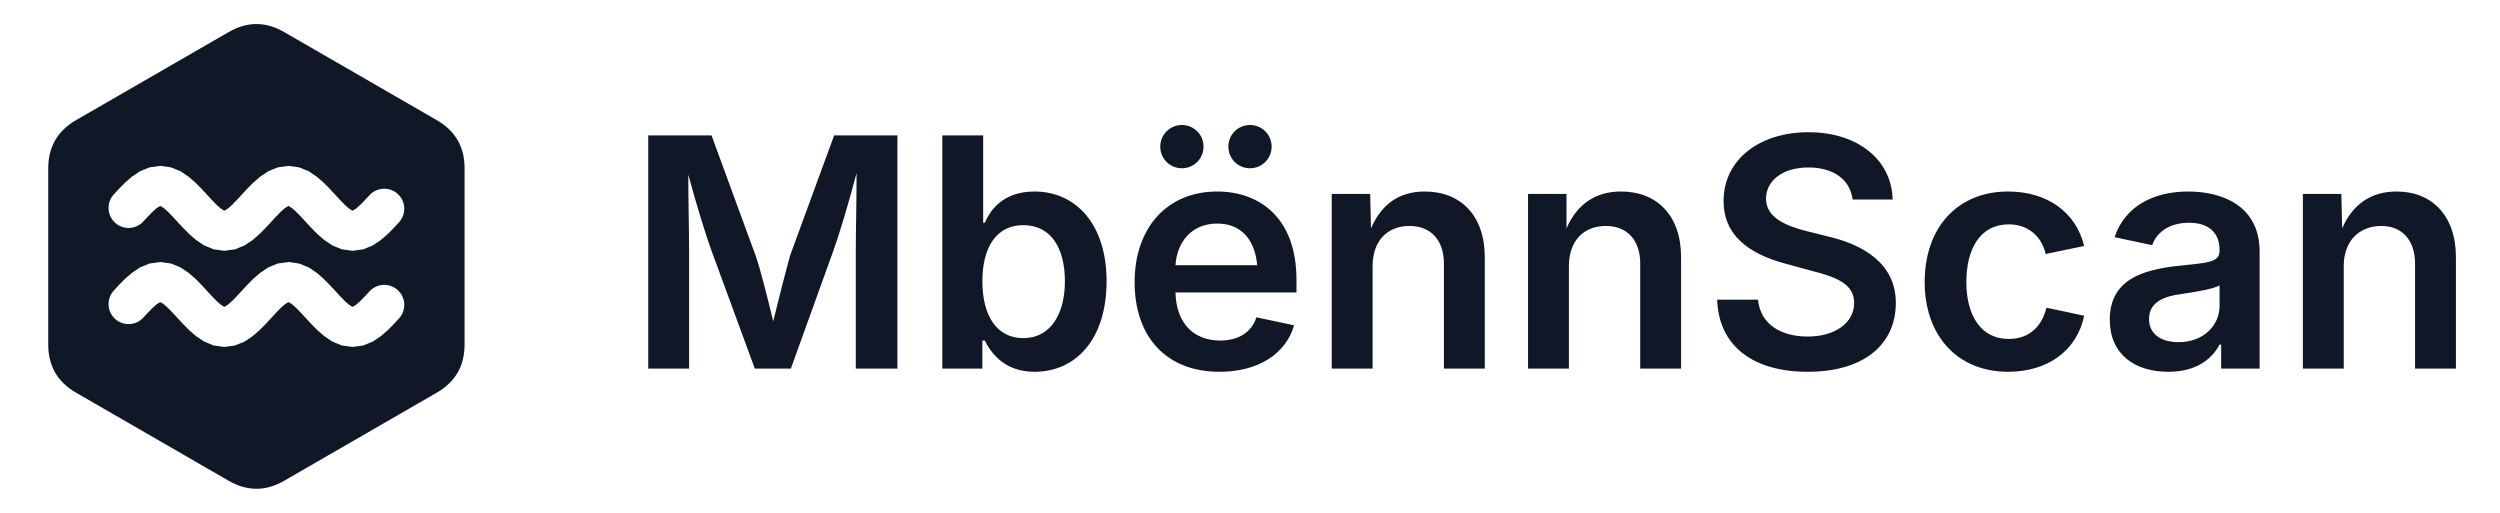
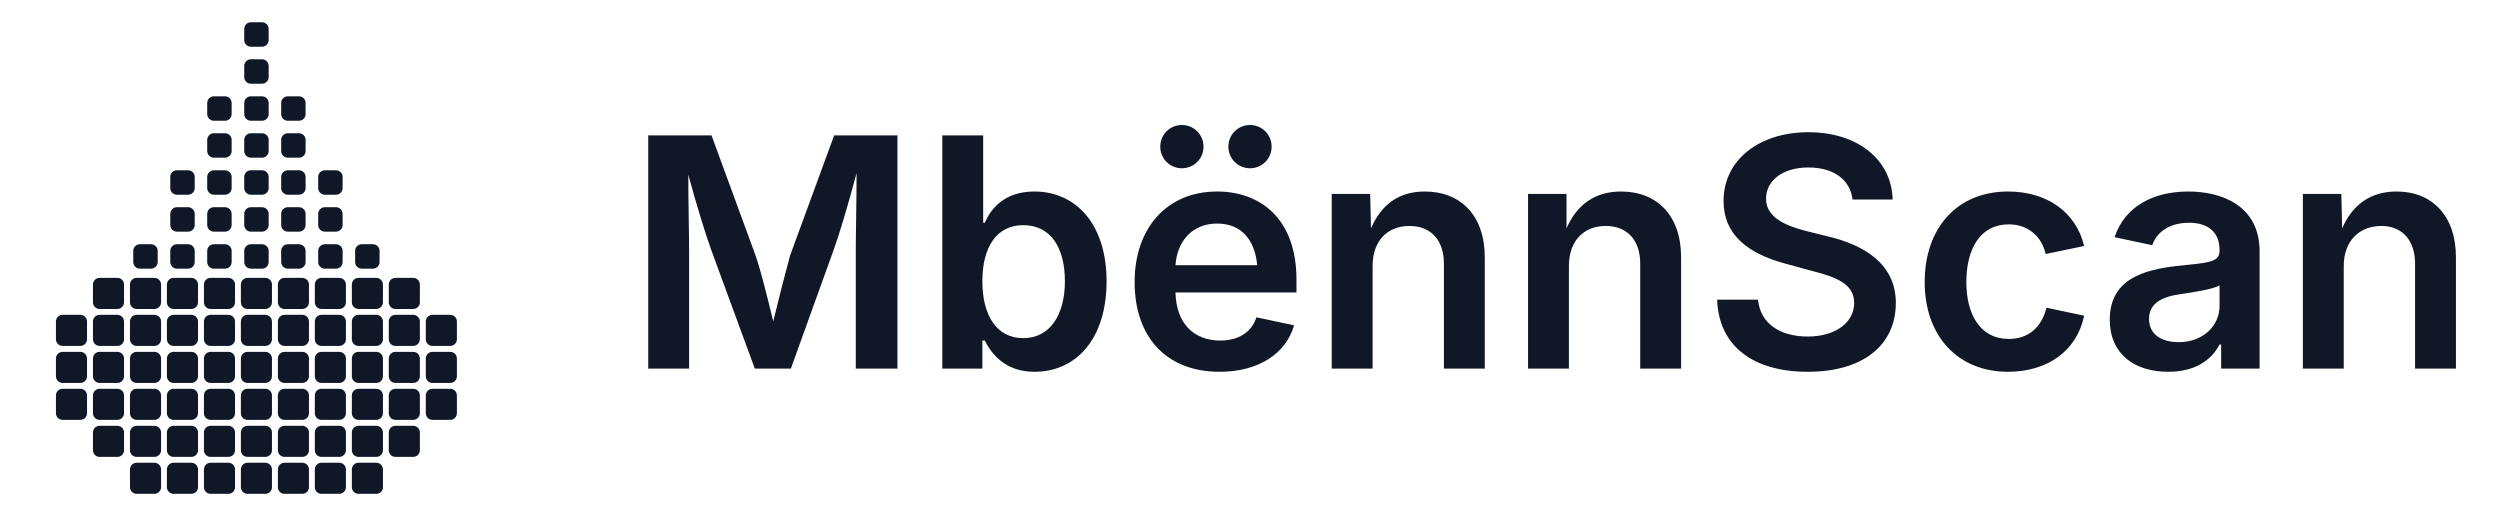
<svg xmlns="http://www.w3.org/2000/svg" viewBox="0 0 312 64" width="312" height="64">
-   <path d="M28.54 4.00Q32.00 2.00 35.46 4.00L54.52 15.00Q57.98 17.00 57.98 21.00L57.98 43.00Q57.98 47.00 54.52 49.00L35.46 60.00Q32.00 62.00 28.54 60.00L9.48 49.00Q6.02 47.00 6.02 43.00L6.02 21.00Q6.02 17.00 9.48 15.00ZM14.15 24.32L14.85 23.56L15.61 22.79L16.47 22.05L17.46 21.38L18.65 20.89L20.00 20.70L21.35 20.89L22.54 21.38L23.53 22.05L24.39 22.79L25.15 23.56L25.85 24.32L26.49 25.01L27.06 25.59L27.53 26.01L27.87 26.23L28.02 26.30L28.00 26.30L27.98 26.30L28.13 26.23L28.47 26.01L28.94 25.59L29.51 25.01L30.15 24.32L30.85 23.56L31.61 22.79L32.47 22.05L33.46 21.38L34.65 20.89L36.00 20.70L37.35 20.89L38.54 21.38L39.53 22.05L40.39 22.79L41.15 23.56L41.85 24.32L42.49 25.01L43.06 25.59L43.53 26.01L43.87 26.23L44.02 26.30L44.00 26.30L43.98 26.30L44.13 26.23L44.47 26.01L44.94 25.59L45.51 25.01L46.15 24.32A2.5 2.5 0 0 1 49.85 27.68L49.15 28.44L48.39 29.21L47.53 29.95L46.54 30.62L45.35 31.11L44.00 31.30L42.65 31.11L41.46 30.62L40.47 29.95L39.61 29.21L38.85 28.44L38.15 27.68L37.51 26.99L36.94 26.41L36.47 25.99L36.13 25.77L35.98 25.70L36.00 25.70L36.02 25.70L35.87 25.77L35.53 25.99L35.06 26.41L34.49 26.99L33.85 27.68L33.15 28.44L32.39 29.21L31.53 29.95L30.54 30.62L29.35 31.11L28.00 31.30L26.65 31.11L25.46 30.62L24.47 29.95L23.61 29.21L22.85 28.44L22.15 27.68L21.51 26.99L20.94 26.41L20.47 25.99L20.13 25.77L19.98 25.70L20.00 25.70L20.02 25.70L19.87 25.77L19.53 25.99L19.06 26.41L18.49 26.99L17.85 27.68A2.5 2.5 0 0 1 14.15 24.32ZM14.15 36.32L14.85 35.56L15.61 34.79L16.47 34.05L17.46 33.38L18.65 32.89L20.00 32.70L21.35 32.89L22.54 33.38L23.53 34.05L24.39 34.79L25.15 35.56L25.85 36.32L26.49 37.01L27.06 37.59L27.53 38.01L27.87 38.23L28.02 38.30L28.00 38.30L27.98 38.30L28.13 38.23L28.47 38.01L28.94 37.59L29.51 37.01L30.15 36.32L30.85 35.56L31.61 34.79L32.47 34.05L33.46 33.38L34.65 32.89L36.00 32.70L37.35 32.89L38.54 33.38L39.53 34.05L40.39 34.79L41.15 35.56L41.85 36.32L42.49 37.01L43.06 37.59L43.53 38.01L43.87 38.23L44.02 38.30L44.00 38.30L43.98 38.30L44.13 38.23L44.47 38.01L44.94 37.59L45.51 37.01L46.15 36.32A2.5 2.5 0 0 1 49.85 39.68L49.15 40.44L48.39 41.21L47.53 41.95L46.54 42.62L45.35 43.11L44.00 43.30L42.65 43.11L41.46 42.62L40.47 41.95L39.61 41.21L38.85 40.44L38.15 39.68L37.51 38.99L36.94 38.41L36.47 37.99L36.13 37.77L35.98 37.70L36.00 37.70L36.02 37.70L35.87 37.77L35.53 37.99L35.06 38.41L34.49 38.99L33.85 39.68L33.15 40.44L32.39 41.21L31.53 41.95L30.54 42.62L29.35 43.11L28.00 43.30L26.65 43.11L25.46 42.62L24.47 41.95L23.61 41.21L22.85 40.44L22.15 39.68L21.51 38.99L20.94 38.41L20.47 37.99L20.13 37.77L19.98 37.70L20.00 37.70L20.02 37.70L19.87 37.77L19.53 37.99L19.06 38.41L18.49 38.99L17.85 39.68A2.5 2.5 0 0 1 14.15 36.32Z" fill="#101828" fill-rule="evenodd" />
+   <g fill="#101828">
+     <rect x="30.48" y="2.78" width="3.05" height="3.05" rx="0.83" />
+     <rect x="30.48" y="7.40" width="3.05" height="3.05" rx="0.83" />
+     <rect x="25.86" y="12.02" width="3.05" height="3.05" rx="0.83" />
+     <rect x="30.48" y="12.02" width="3.05" height="3.05" rx="0.83" />
+     <rect x="35.09" y="12.02" width="3.05" height="3.05" rx="0.83" />
+     <rect x="25.86" y="16.63" width="3.05" height="3.05" rx="0.83" />
+     <rect x="30.48" y="16.63" width="3.05" height="3.05" rx="0.83" />
+     <rect x="35.09" y="16.63" width="3.05" height="3.05" rx="0.83" />
+     <rect x="21.25" y="21.25" width="3.05" height="3.05" rx="0.83" />
+     <rect x="25.86" y="21.25" width="3.05" height="3.05" rx="0.83" />
+     <rect x="30.48" y="21.25" width="3.05" height="3.05" rx="0.83" />
+     <rect x="35.09" y="21.25" width="3.05" height="3.05" rx="0.83" />
+     <rect x="39.71" y="21.25" width="3.05" height="3.05" rx="0.83" />
+     <rect x="21.25" y="25.86" width="3.05" height="3.05" rx="0.83" />
+     <rect x="25.86" y="25.86" width="3.05" height="3.05" rx="0.83" />
+     <rect x="30.48" y="25.86" width="3.05" height="3.05" rx="0.83" />
+     <rect x="35.09" y="25.86" width="3.05" height="3.05" rx="0.83" />
+     <rect x="39.71" y="25.86" width="3.05" height="3.05" rx="0.83" />
+     <rect x="16.63" y="30.48" width="3.05" height="3.05" rx="0.83" />
+     <rect x="21.25" y="30.48" width="3.05" height="3.05" rx="0.83" />
+     <rect x="25.86" y="30.48" width="3.05" height="3.05" rx="0.83" />
+     <rect x="30.48" y="30.48" width="3.05" height="3.05" rx="0.83" />
+     <rect x="35.09" y="30.48" width="3.05" height="3.05" rx="0.83" />
+     <rect x="39.71" y="30.48" width="3.05" height="3.05" rx="0.83" />
+     <rect x="44.32" y="30.48" width="3.05" height="3.05" rx="0.83" />
+     <rect x="11.60" y="34.68" width="3.88" height="3.88" rx="0.83" />
+     <rect x="16.22" y="34.68" width="3.88" height="3.88" rx="0.83" />
+     <rect x="20.83" y="34.68" width="3.88" height="3.88" rx="0.83" />
+     <rect x="25.45" y="34.68" width="3.88" height="3.88" rx="0.83" />
+     <rect x="30.06" y="34.68" width="3.88" height="3.88" rx="0.83" />
+     <rect x="34.68" y="34.68" width="3.88" height="3.88" rx="0.83" />
+     <rect x="39.29" y="34.68" width="3.88" height="3.88" rx="0.83" />
+     <rect x="43.91" y="34.68" width="3.88" height="3.88" rx="0.83" />
+     <rect x="48.52" y="34.68" width="3.88" height="3.88" rx="0.83" />
+     <rect x="6.98" y="39.29" width="3.88" height="3.88" rx="0.83" />
+     <rect x="11.60" y="39.29" width="3.88" height="3.88" rx="0.83" />
+     <rect x="16.22" y="39.29" width="3.88" height="3.88" rx="0.83" />
+     <rect x="20.83" y="39.29" width="3.88" height="3.88" rx="0.83" />
+     <rect x="25.45" y="39.29" width="3.88" height="3.88" rx="0.83" />
+     <rect x="30.06" y="39.29" width="3.88" height="3.88" rx="0.83" />
+     <rect x="34.68" y="39.29" width="3.88" height="3.88" rx="0.83" />
+     <rect x="39.29" y="39.29" width="3.88" height="3.88" rx="0.83" />
+     <rect x="43.91" y="39.29" width="3.88" height="3.88" rx="0.83" />
+     <rect x="48.52" y="39.29" width="3.88" height="3.88" rx="0.83" />
+     <rect x="53.14" y="39.29" width="3.88" height="3.88" rx="0.83" />
+     <rect x="6.98" y="43.91" width="3.88" height="3.88" rx="0.83" />
+     <rect x="11.60" y="43.91" width="3.88" height="3.88" rx="0.83" />
+     <rect x="16.22" y="43.91" width="3.88" height="3.88" rx="0.83" />
+     <rect x="20.83" y="43.91" width="3.88" height="3.88" rx="0.83" />
+     <rect x="25.45" y="43.91" width="3.88" height="3.88" rx="0.83" />
+     <rect x="30.06" y="43.91" width="3.88" height="3.88" rx="0.83" />
+     <rect x="34.68" y="43.91" width="3.88" height="3.88" rx="0.83" />
+     <rect x="39.29" y="43.91" width="3.88" height="3.88" rx="0.83" />
+     <rect x="43.91" y="43.91" width="3.88" height="3.88" rx="0.83" />
+     <rect x="48.52" y="43.91" width="3.88" height="3.88" rx="0.83" />
+     <rect x="53.14" y="43.91" width="3.88" height="3.88" rx="0.83" />
+     <rect x="6.98" y="48.52" width="3.88" height="3.88" rx="0.83" />
+     <rect x="11.60" y="48.52" width="3.88" height="3.88" rx="0.83" />
+     <rect x="16.22" y="48.52" width="3.88" height="3.88" rx="0.83" />
+     <rect x="20.83" y="48.52" width="3.88" height="3.88" rx="0.83" />
+     <rect x="25.45" y="48.52" width="3.88" height="3.88" rx="0.83" />
+     <rect x="30.06" y="48.52" width="3.88" height="3.88" rx="0.83" />
+     <rect x="34.68" y="48.52" width="3.88" height="3.88" rx="0.83" />
+     <rect x="39.29" y="48.52" width="3.88" height="3.88" rx="0.83" />
+     <rect x="43.91" y="48.52" width="3.88" height="3.88" rx="0.83" />
+     <rect x="48.52" y="48.52" width="3.88" height="3.88" rx="0.83" />
+     <rect x="53.14" y="48.52" width="3.88" height="3.88" rx="0.83" />
+     <rect x="11.60" y="53.14" width="3.88" height="3.88" rx="0.83" />
+     <rect x="16.22" y="53.14" width="3.88" height="3.88" rx="0.83" />
+     <rect x="20.83" y="53.14" width="3.88" height="3.88" rx="0.83" />
+     <rect x="25.45" y="53.14" width="3.88" height="3.88" rx="0.83" />
+     <rect x="30.06" y="53.14" width="3.88" height="3.88" rx="0.83" />
+     <rect x="34.68" y="53.14" width="3.88" height="3.88" rx="0.83" />
+     <rect x="39.29" y="53.14" width="3.88" height="3.88" rx="0.83" />
+     <rect x="43.91" y="53.14" width="3.88" height="3.88" rx="0.83" />
+     <rect x="48.52" y="53.14" width="3.88" height="3.88" rx="0.83" />
+     <rect x="16.22" y="57.75" width="3.88" height="3.88" rx="0.83" />
+     <rect x="20.83" y="57.75" width="3.88" height="3.88" rx="0.83" />
+     <rect x="25.45" y="57.75" width="3.88" height="3.88" rx="0.83" />
+     <rect x="30.06" y="57.75" width="3.88" height="3.88" rx="0.83" />
+     <rect x="34.68" y="57.75" width="3.88" height="3.88" rx="0.83" />
+     <rect x="39.29" y="57.75" width="3.88" height="3.88" rx="0.83" />
+     <rect x="43.91" y="57.75" width="3.88" height="3.88" rx="0.83" />
+   </g>
  <path d="M80.9 46.0H86.0V31.3C86.0 29.1 85.9 25.1 85.9 21.8C86.9 25.5 88.1 29.4 88.8 31.3L94.2 46.0H98.7L104.0 31.3C104.7 29.4 105.9 25.4 106.9 21.6C106.9 25.1 106.8 29.1 106.8 31.3V46.0H112.0V16.9H104.1L98.6 31.9C98.1 33.7 97.2 37.2 96.5 40.1C95.8 37.2 94.9 33.6 94.3 31.9L88.8 16.9H80.9ZM129.1 46.4C134.3 46.4 138.1 42.3 138.1 35.1C138.1 27.9 134.2 23.9 129.1 23.9C125.2 23.9 123.6 26.2 122.9 27.8H122.7V16.9H117.6V46.0H122.6V42.5H122.9C123.7 44.1 125.4 46.4 129.1 46.4ZM127.7 42.2C124.4 42.2 122.6 39.4 122.6 35.1C122.6 30.8 124.4 28.1 127.7 28.1C131.2 28.1 132.9 31.0 132.9 35.1C132.9 39.2 131.1 42.2 127.7 42.2ZM152.2 46.4C157.1 46.4 160.5 44.1 161.5 40.6L156.8 39.6C156.2 41.5 154.5 42.5 152.3 42.5C149.0 42.5 146.8 40.4 146.7 36.5H161.8V34.9C161.8 27.2 157.2 23.9 151.9 23.9C145.6 23.9 141.6 28.5 141.6 35.2C141.6 42.1 145.6 46.4 152.2 46.4ZM146.7 33.1C146.9 30.1 148.8 27.9 151.9 27.9C154.9 27.9 156.6 29.9 156.9 33.1ZM156.0 21.0C157.5 21.0 158.7 19.8 158.7 18.3C158.7 16.8 157.5 15.6 156.0 15.6C154.5 15.6 153.3 16.8 153.3 18.3C153.3 19.8 154.5 21.0 156.0 21.0ZM147.5 21.0C149.0 21.0 150.2 19.8 150.2 18.3C150.2 16.8 149.0 15.6 147.5 15.6C146.0 15.6 144.8 16.8 144.8 18.3C144.8 19.8 146.0 21.0 147.5 21.0ZM171.3 33.2C171.3 30.0 173.2 28.2 175.9 28.2C178.6 28.2 180.2 30.0 180.2 32.9V46.0H185.3V32.1C185.3 26.9 182.3 23.9 177.8 23.9C174.6 23.9 172.4 25.5 171.1 28.5L171.0 24.2H166.2V46.0H171.3ZM195.8 33.2C195.8 30.0 197.7 28.2 200.4 28.2C203.1 28.2 204.7 30.0 204.7 32.9V46.0H209.8V32.1C209.8 26.9 206.8 23.9 202.3 23.9C199.1 23.9 196.8 25.5 195.5 28.5L195.5 24.2H190.7V46.0H195.8Z" fill="#101828" />
  <path d="M225.6 46.4C232.6 46.4 236.6 43.0 236.6 37.8C236.6 32.8 232.4 30.5 228.1 29.5L225.3 28.8C223.0 28.2 220.4 27.2 220.4 24.8C220.4 22.6 222.4 20.9 225.7 20.9C228.8 20.9 230.9 22.4 231.2 24.9H236.2C236.1 20.0 231.9 16.5 225.7 16.5C219.6 16.5 215.1 19.9 215.1 25.1C215.1 29.2 218.0 31.6 222.8 32.9L226.1 33.8C229.3 34.6 231.4 35.5 231.4 37.8C231.4 40.3 229.0 42.0 225.6 42.0C222.3 42.0 219.7 40.5 219.4 37.4H214.3C214.5 43.2 218.8 46.4 225.6 46.4ZM250.6 46.4C255.5 46.4 259.2 43.8 260.1 39.4L255.4 38.4C254.8 40.8 253.2 42.3 250.7 42.3C247.1 42.3 245.4 39.2 245.4 35.2C245.4 31.1 247.1 28.0 250.7 28.0C253.1 28.0 254.8 29.5 255.3 31.7L260.1 30.7C259.1 26.5 255.5 23.9 250.6 23.9C244.3 23.9 240.2 28.4 240.2 35.2C240.2 41.9 244.3 46.4 250.6 46.4ZM270.6 46.4C274.0 46.4 276.0 44.9 277.0 43.0H277.2V46.0H282.0V31.4C282.0 25.6 277.2 23.9 273.1 23.9C268.8 23.9 265.2 25.7 263.9 29.6L268.6 30.6C269.1 29.1 270.6 27.8 273.2 27.8C275.6 27.8 277.0 29.0 277.0 31.2V31.3C277.0 32.8 275.4 32.8 271.6 33.2C267.4 33.7 263.3 34.9 263.3 39.9C263.3 44.2 266.4 46.4 270.6 46.4ZM271.9 42.7C269.7 42.7 268.2 41.7 268.2 39.8C268.2 37.8 269.9 37.0 272.2 36.7C273.5 36.5 276.3 36.1 277.0 35.6V38.2C277.0 40.6 275.0 42.7 271.9 42.7ZM292.5 33.2C292.5 30.0 294.5 28.2 297.2 28.2C299.8 28.2 301.4 30.0 301.4 32.9V46.0H306.5V32.1C306.5 26.9 303.5 23.9 299.1 23.9C295.9 23.9 293.6 25.5 292.3 28.5L292.2 24.2H287.4V46.0H292.5Z" fill="#101828" />
</svg>
